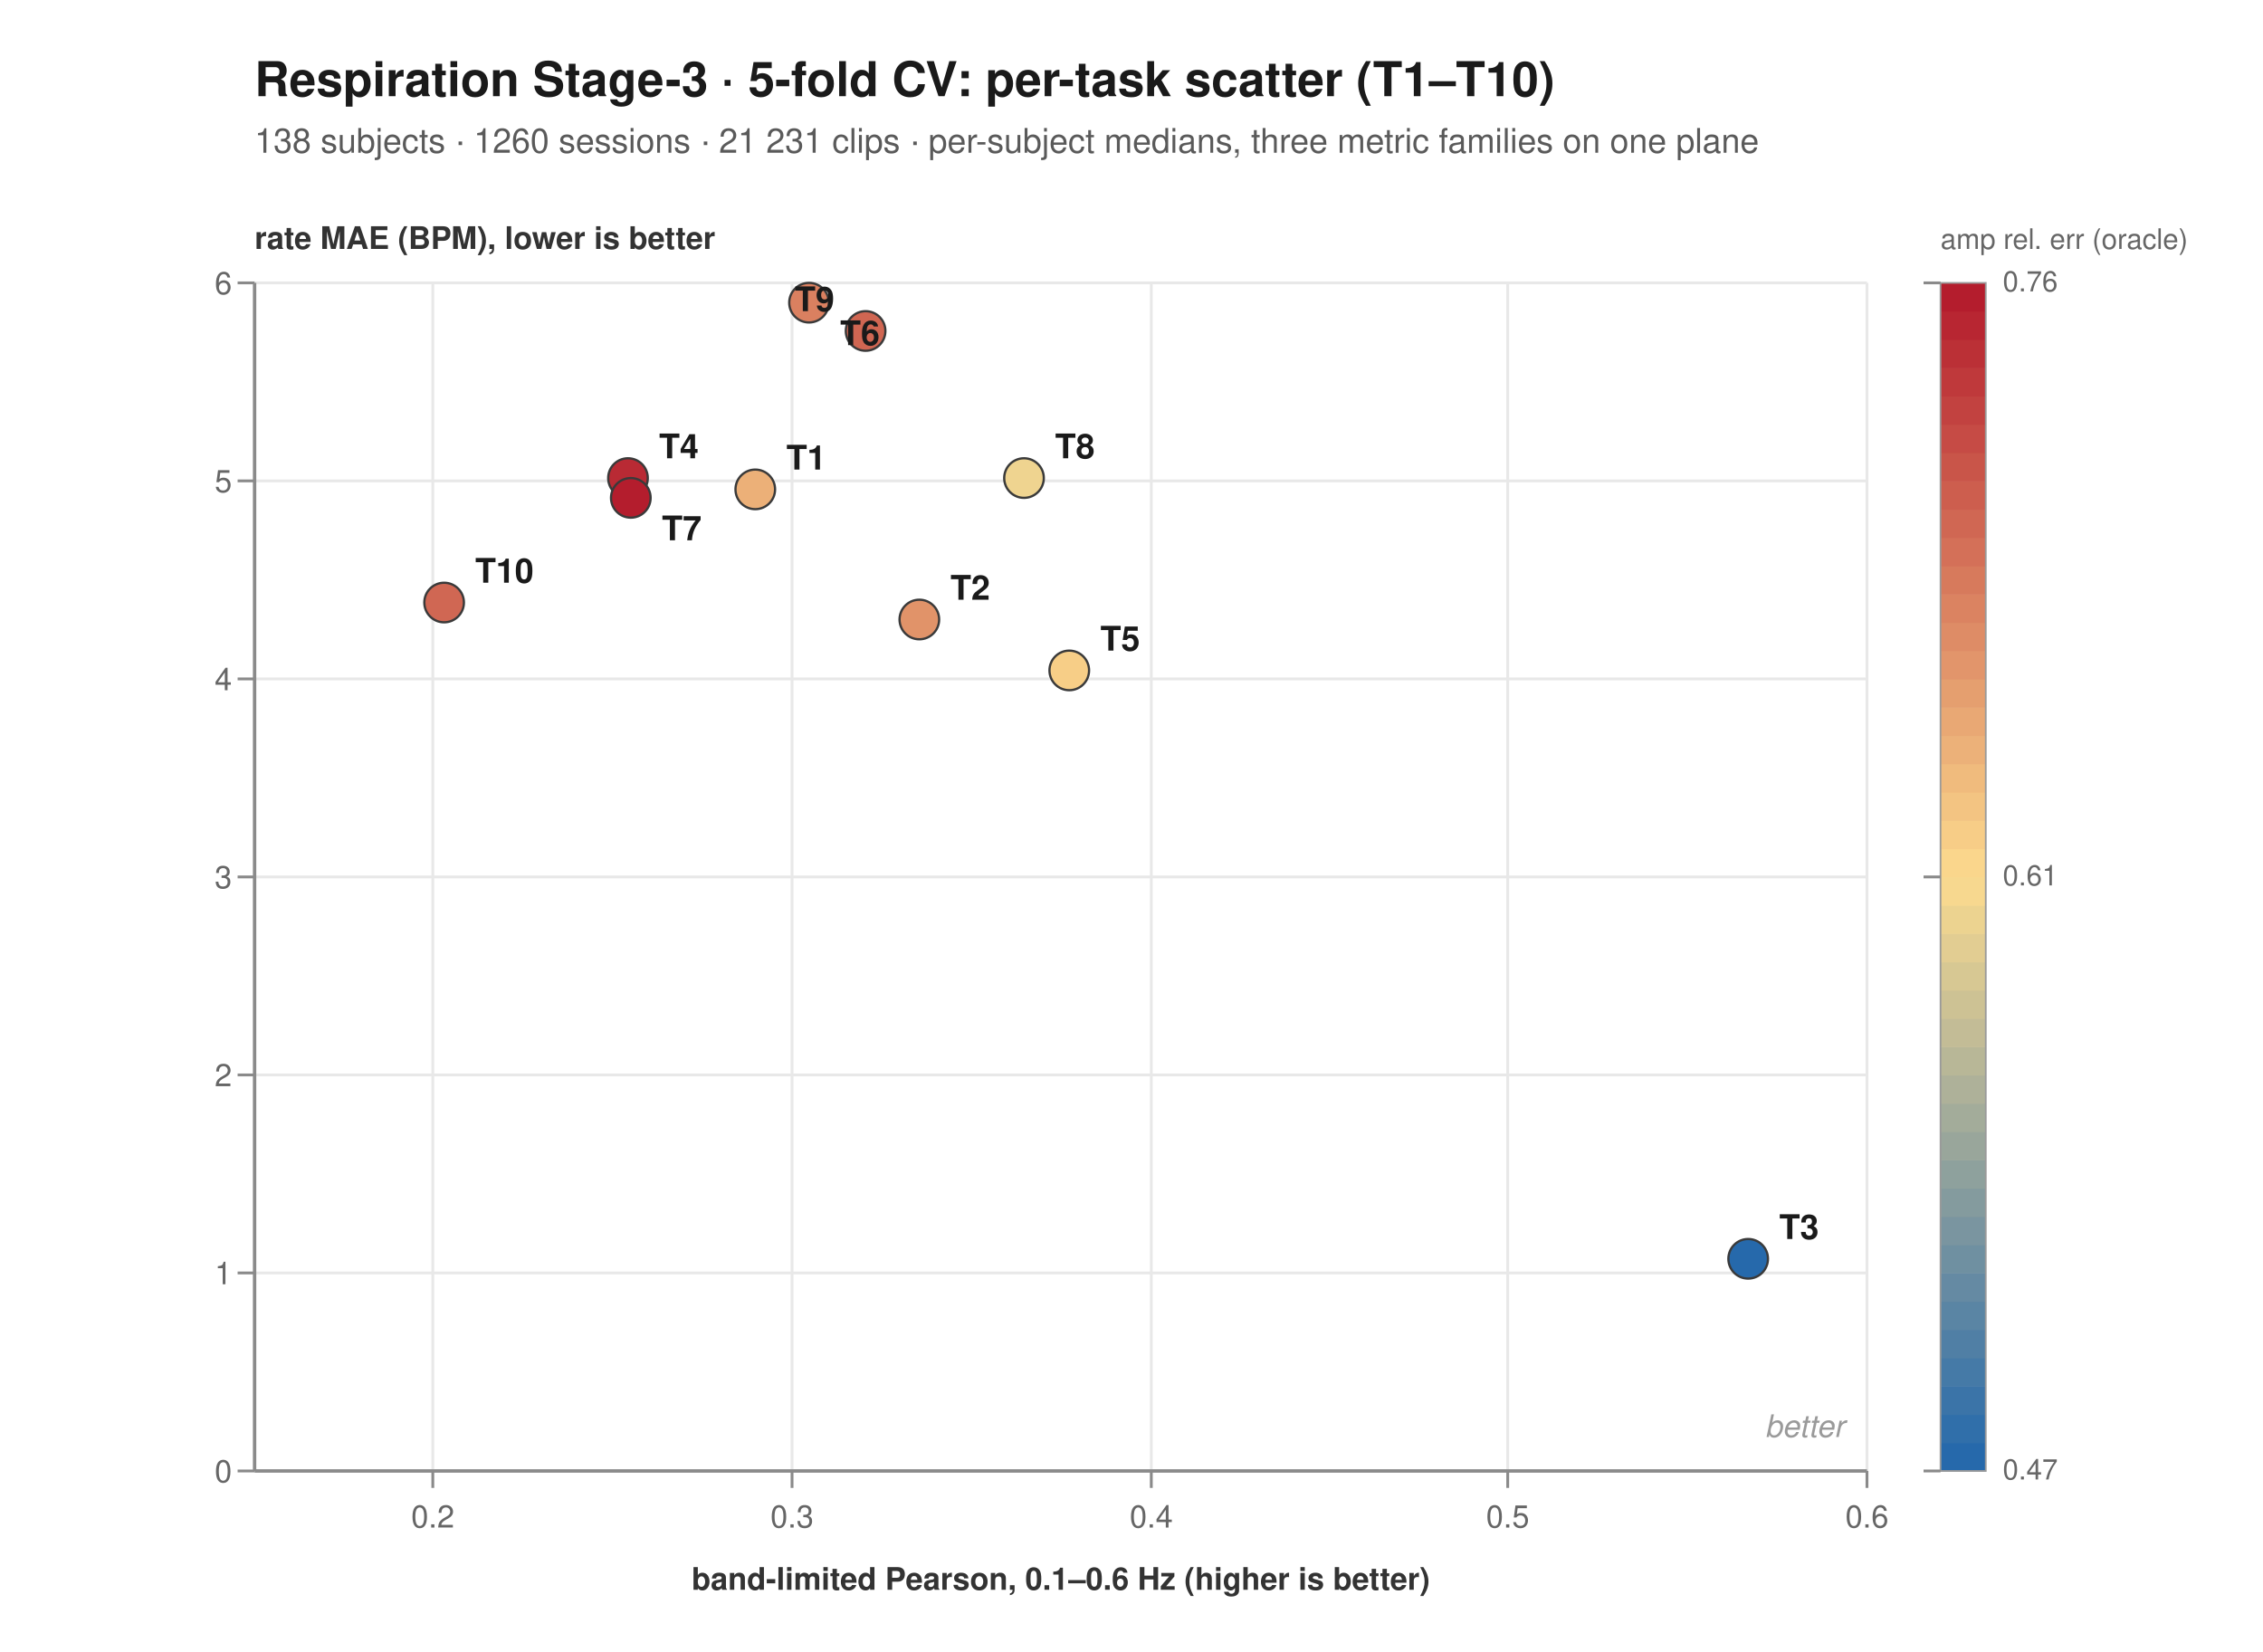
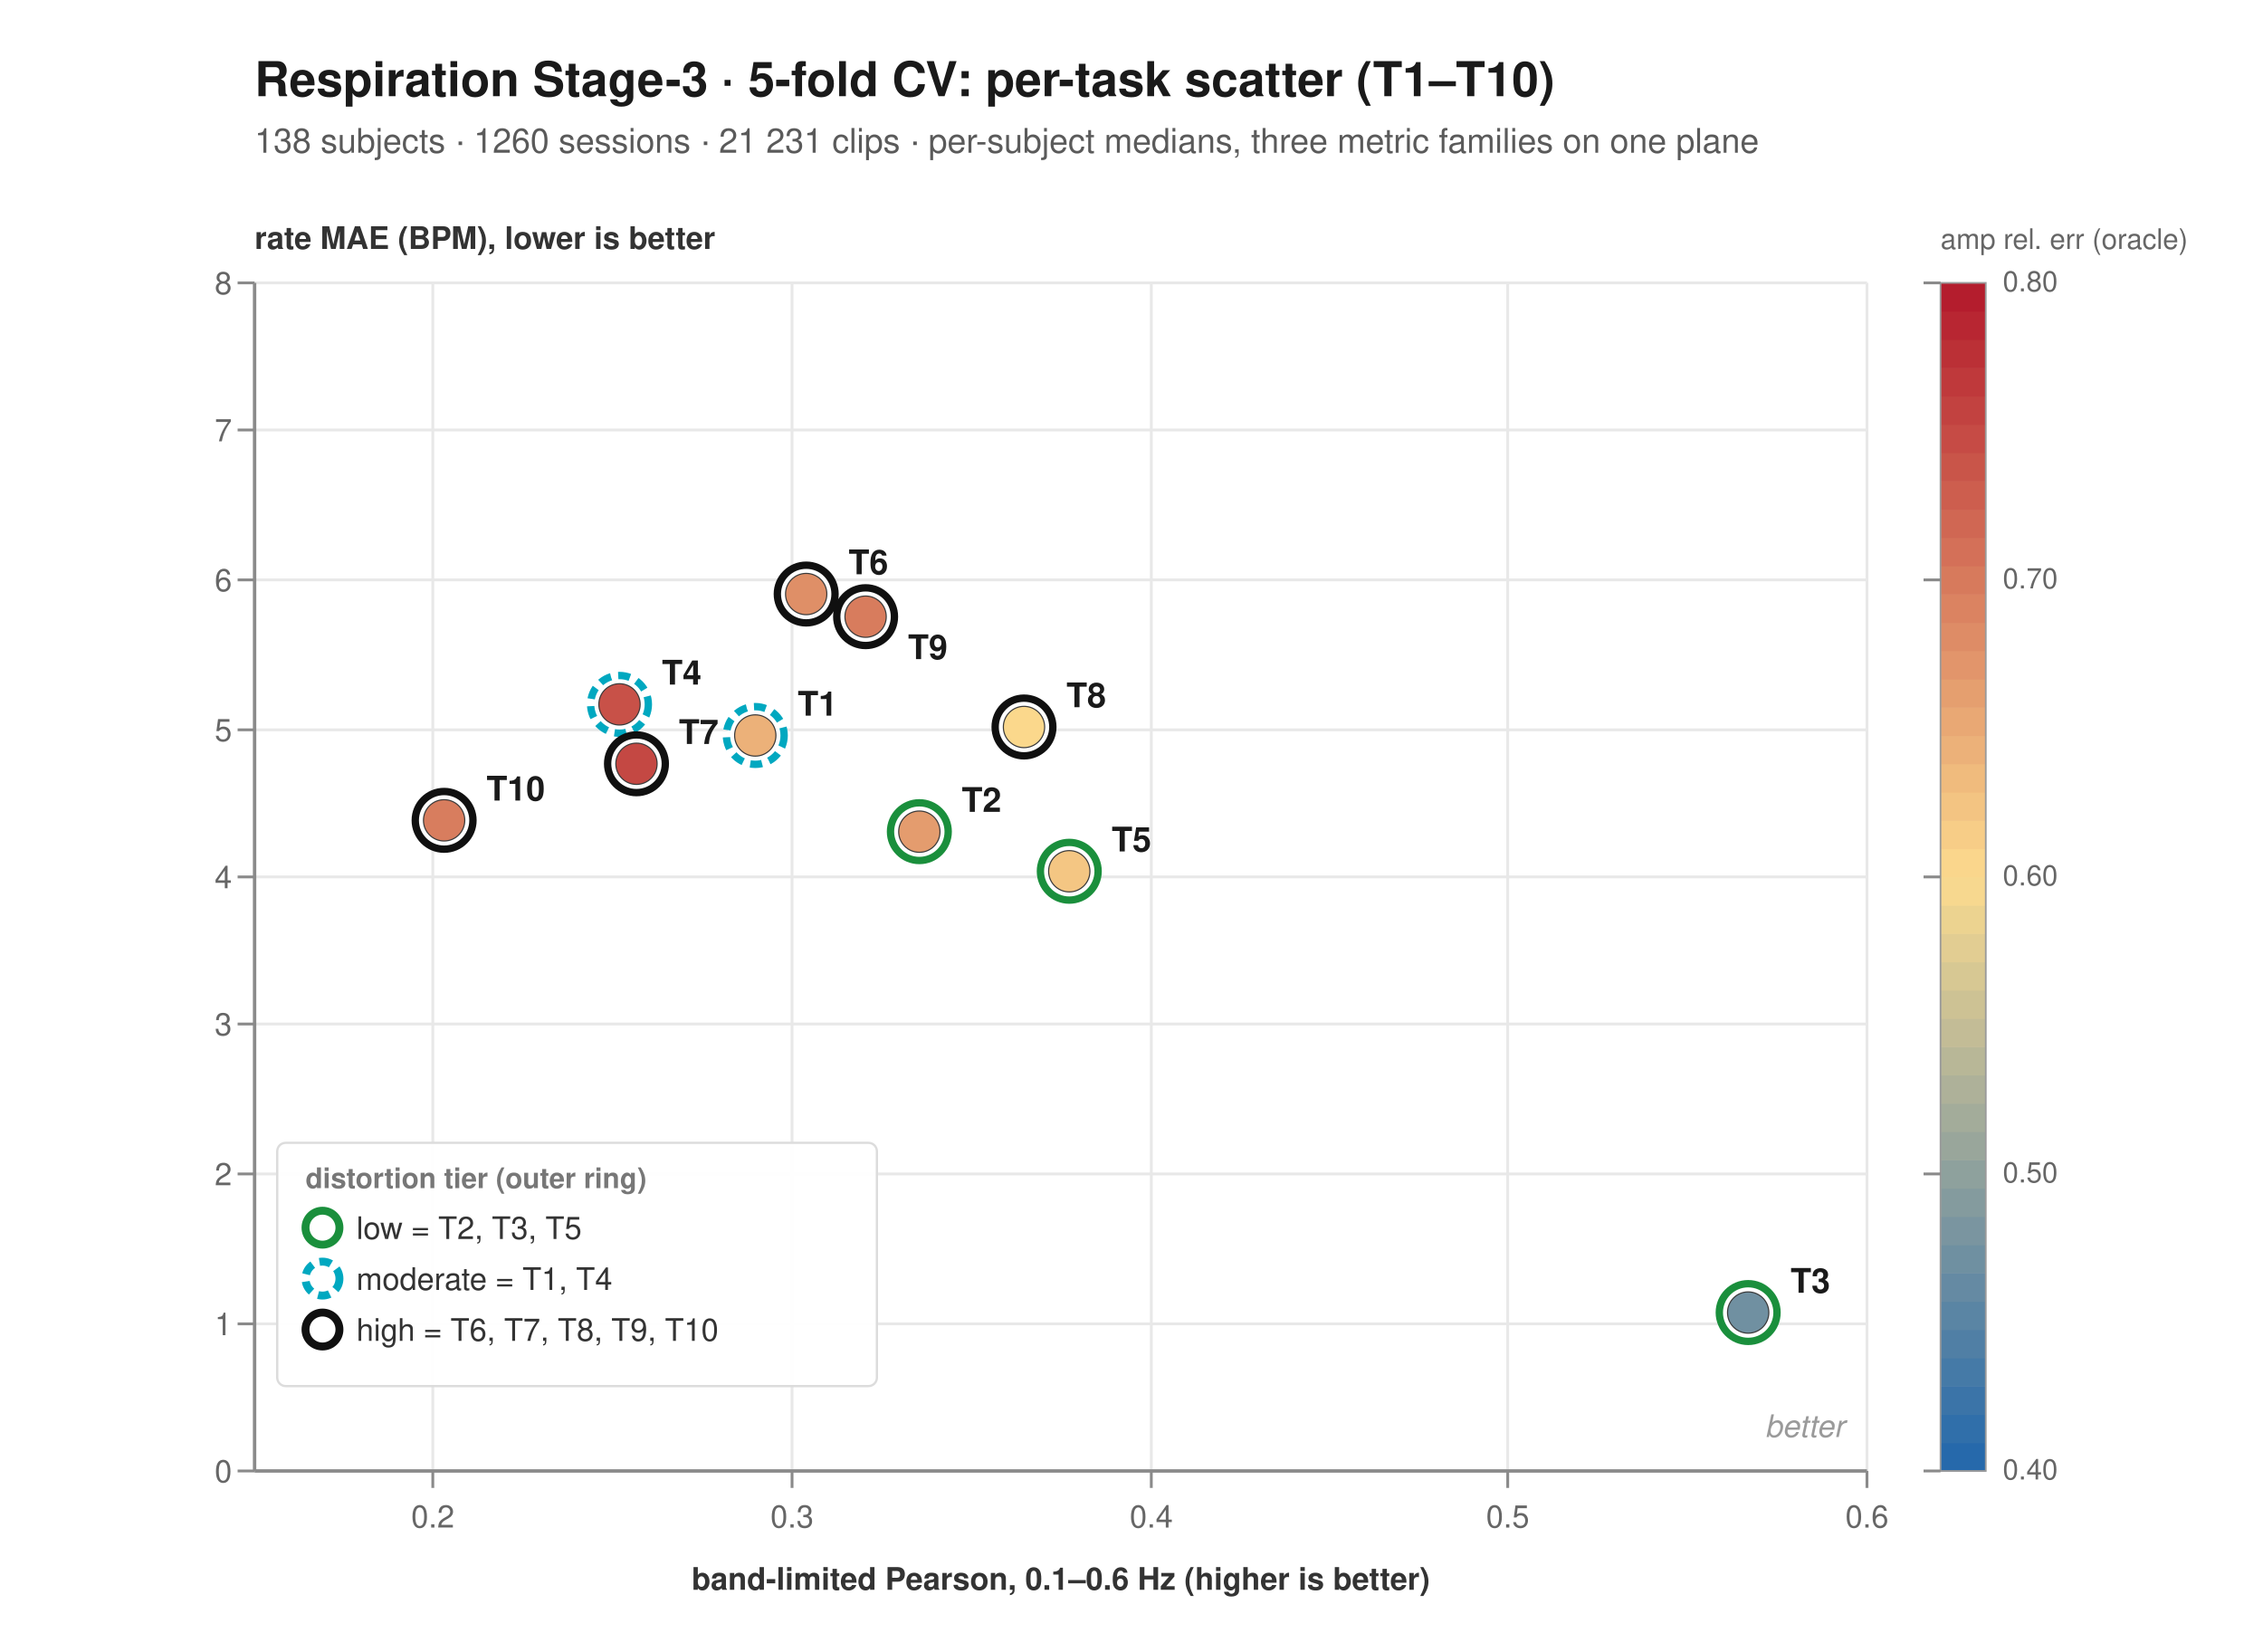
<svg xmlns="http://www.w3.org/2000/svg" viewBox="0 0 800 584" width="800" height="584" role="img" aria-labelledby="figTitle figDesc" font-family="Helvetica, Arial, sans-serif">
  <style>
    .bg    { fill: #ffffff; }
    .title { font-size: 17px; font-weight: 700; fill: #1a1a1a; }
    .sub   { font-size: 12px; fill: #5a5a5a; }
    .grid  { stroke: #e8e8e8; stroke-width: 1; }
    .axis  { stroke: #8a8a8a; stroke-width: 1.2; }
    .tick  { stroke: #8a8a8a; stroke-width: 1; }
    .tlab  { font-size: 11px; fill: #666666; text-anchor: end; }
    .tlabx { font-size: 11px; fill: #666666; text-anchor: middle; }
    .axt   { font-size: 11px; font-weight: 700; fill: #333333; }
    .dot   { stroke: #3a3a3a; stroke-width: 0.8; }
    .dlab  { font-size: 12px; font-weight: 700; fill: #1a1a1a; }
    .hint  { font-size: 11px; font-style: italic; fill: #9a9a9a; }
    .cbt   { font-size: 10px; fill: #666666; }
    .cbtitle { font-size: 10px; fill: #666666; }
+     .lgbox { fill: #ffffff; fill-opacity: 0.94; stroke: #dcdcdc; stroke-width: 0.8; }
+     .lgh   { font-size: 10px; font-weight: 700; fill: #777777; }
+     .lgd   { font-size: 11px; fill: #333333; }
  </style>
  <rect class="bg" x="0" y="0" width="800" height="584" />
  <text class="title" x="90" y="34">Respiration Stage-3 · 5-fold CV: per-task scatter (T1–T10)</text>
  <text class="sub" x="90" y="54">138 subjects · 1260 sessions · 21 231 clips · per-subject medians, three metric families on one plane</text>
  <text class="axt" x="90" y="88">rate MAE (BPM), lower is better</text>
  <text class="cbtitle" x="686" y="88">amp rel. err (oracle)</text>
  <g class="grid">
    <line x1="153" y1="100" x2="153" y2="520" />
    <line x1="280" y1="100" x2="280" y2="520" />
    <line x1="407" y1="100" x2="407" y2="520" />
    <line x1="533" y1="100" x2="533" y2="520" />
    <line x1="660" y1="100" x2="660" y2="520" />
    <line x1="90" y1="520" x2="660" y2="520" />
-     <line x1="90" y1="450" x2="660" y2="450" />
-     <line x1="90" y1="380" x2="660" y2="380" />
+     <line x1="90" y1="468" x2="660" y2="468" />
+     <line x1="90" y1="415" x2="660" y2="415" />
+     <line x1="90" y1="362" x2="660" y2="362" />
    <line x1="90" y1="310" x2="660" y2="310" />
-     <line x1="90" y1="240" x2="660" y2="240" />
-     <line x1="90" y1="170" x2="660" y2="170" />
+     <line x1="90" y1="258" x2="660" y2="258" />
+     <line x1="90" y1="205" x2="660" y2="205" />
+     <line x1="90" y1="152" x2="660" y2="152" />
    <line x1="90" y1="100" x2="660" y2="100" />
  </g>
  <g class="axis">
    <line x1="90" y1="520" x2="660" y2="520" />
    <line x1="90" y1="100" x2="90" y2="520" />
  </g>
  <g class="tick">
    <line x1="153" y1="520" x2="153" y2="526" />
    <line x1="280" y1="520" x2="280" y2="526" />
    <line x1="407" y1="520" x2="407" y2="526" />
    <line x1="533" y1="520" x2="533" y2="526" />
    <line x1="660" y1="520" x2="660" y2="526" />
    <line x1="84" y1="520" x2="90" y2="520" />
-     <line x1="84" y1="450" x2="90" y2="450" />
-     <line x1="84" y1="380" x2="90" y2="380" />
+     <line x1="84" y1="468" x2="90" y2="468" />
+     <line x1="84" y1="415" x2="90" y2="415" />
+     <line x1="84" y1="362" x2="90" y2="362" />
    <line x1="84" y1="310" x2="90" y2="310" />
-     <line x1="84" y1="240" x2="90" y2="240" />
-     <line x1="84" y1="170" x2="90" y2="170" />
+     <line x1="84" y1="258" x2="90" y2="258" />
+     <line x1="84" y1="205" x2="90" y2="205" />
+     <line x1="84" y1="152" x2="90" y2="152" />
    <line x1="84" y1="100" x2="90" y2="100" />
  </g>
  <g class="tlab">
    <text x="82" y="524">0</text>
-     <text x="82" y="454">1</text>
-     <text x="82" y="384">2</text>
-     <text x="82" y="314">3</text>
-     <text x="82" y="244">4</text>
-     <text x="82" y="174">5</text>
-     <text x="82" y="104">6</text>
+     <text x="82" y="472">1</text>
+     <text x="82" y="419">2</text>
+     <text x="82" y="366">3</text>
+     <text x="82" y="314">4</text>
+     <text x="82" y="262">5</text>
+     <text x="82" y="209">6</text>
+     <text x="82" y="156">7</text>
+     <text x="82" y="104">8</text>
  </g>
  <g class="tlabx">
    <text x="153" y="540">0.2</text>
    <text x="280" y="540">0.3</text>
    <text x="407" y="540">0.4</text>
    <text x="533" y="540">0.5</text>
    <text x="660" y="540">0.6</text>
  </g>
  <text class="axt" x="375" y="562" text-anchor="middle">band-limited Pearson, 0.1–0.6 Hz (higher is better)</text>
  <text class="hint" x="652" y="508" text-anchor="end">better</text>
-   <circle class="dot" cx="267" cy="173" r="7" fill="#ecb078" />
-   <circle class="dot" cx="325" cy="219" r="7" fill="#e19369" />
-   <circle class="dot" cx="618" cy="445" r="7" fill="#2669ab" />
-   <circle class="dot" cx="222" cy="169" r="7" fill="#b92a34" />
-   <circle class="dot" cx="378" cy="237" r="7" fill="#f7ce87" />
-   <circle class="dot" cx="286" cy="107" r="7" fill="#da8060" />
-   <circle class="dot" cx="223" cy="176" r="7" fill="#b41d2d" />
-   <circle class="dot" cx="362" cy="169" r="7" fill="#efd490" />
-   <circle class="dot" cx="306" cy="117" r="7" fill="#d06652" />
-   <circle class="dot" cx="157" cy="213" r="7" fill="#d06753" />
+   <circle class="dot" cx="267" cy="260" r="7.5" fill="#ecb179" stroke="none" />
+   <circle cx="267" cy="260" r="8.7" fill="none" stroke="#ffffff" stroke-width="2.4" />
+   <circle class="tier" cx="267" cy="260" r="10.2" fill="none" stroke="#00a8c0" stroke-width="2.6" stroke-dasharray="4.2 2.6" />
+   <circle class="dot" cx="325" cy="294" r="7.5" fill="#e49c6e" stroke="none" />
+   <circle cx="325" cy="294" r="8.7" fill="none" stroke="#ffffff" stroke-width="2.4" />
+   <circle class="tier" cx="325" cy="294" r="10.2" fill="none" stroke="#1a8f3c" stroke-width="2.6" />
+   <circle class="dot" cx="618" cy="464" r="7.5" fill="#7090a1" stroke="none" />
+   <circle cx="618" cy="464" r="8.7" fill="none" stroke="#ffffff" stroke-width="2.4" />
+   <circle class="tier" cx="618" cy="464" r="10.2" fill="none" stroke="#1a8f3c" stroke-width="2.6" />
+   <circle class="dot" cx="219" cy="249" r="7.5" fill="#c85148" stroke="none" />
+   <circle cx="219" cy="249" r="8.7" fill="none" stroke="#ffffff" stroke-width="2.4" />
+   <circle class="tier" cx="219" cy="249" r="10.2" fill="none" stroke="#00a8c0" stroke-width="2.6" stroke-dasharray="4.2 2.6" />
+   <circle class="dot" cx="378" cy="308" r="7.5" fill="#f4c683" stroke="none" />
+   <circle cx="378" cy="308" r="8.7" fill="none" stroke="#ffffff" stroke-width="2.4" />
+   <circle class="tier" cx="378" cy="308" r="10.2" fill="none" stroke="#1a8f3c" stroke-width="2.6" />
+   <circle class="dot" cx="285" cy="210" r="7.5" fill="#df8f67" stroke="none" />
+   <circle cx="285" cy="210" r="8.7" fill="none" stroke="#ffffff" stroke-width="2.4" />
+   <circle class="tier" cx="285" cy="210" r="10.2" fill="none" stroke="#101010" stroke-width="2.6" />
+   <circle class="dot" cx="225" cy="270" r="7.5" fill="#c44843" stroke="none" />
+   <circle cx="225" cy="270" r="8.7" fill="none" stroke="#ffffff" stroke-width="2.4" />
+   <circle class="tier" cx="225" cy="270" r="10.2" fill="none" stroke="#101010" stroke-width="2.6" />
+   <circle class="dot" cx="362" cy="257" r="7.5" fill="#fbd88c" stroke="none" />
+   <circle cx="362" cy="257" r="8.7" fill="none" stroke="#ffffff" stroke-width="2.4" />
+   <circle class="tier" cx="362" cy="257" r="10.2" fill="none" stroke="#101010" stroke-width="2.6" />
+   <circle class="dot" cx="306" cy="218" r="7.5" fill="#d87c5d" stroke="none" />
+   <circle cx="306" cy="218" r="8.7" fill="none" stroke="#ffffff" stroke-width="2.4" />
+   <circle class="tier" cx="306" cy="218" r="10.2" fill="none" stroke="#101010" stroke-width="2.6" />
+   <circle class="dot" cx="157" cy="290" r="7.5" fill="#d87d5e" stroke="none" />
+   <circle cx="157" cy="290" r="8.7" fill="none" stroke="#ffffff" stroke-width="2.4" />
+   <circle class="tier" cx="157" cy="290" r="10.2" fill="none" stroke="#101010" stroke-width="2.6" />
  <g class="dlab">
-     <text class="dlab" x="278" y="166">T1</text>
-     <text class="dlab" x="336" y="212">T2</text>
-     <text class="dlab" x="629" y="438">T3</text>
-     <text class="dlab" x="233" y="162">T4</text>
-     <text class="dlab" x="389" y="230">T5</text>
-     <text class="dlab" x="297" y="122">T6</text>
-     <text class="dlab" x="234" y="191">T7</text>
-     <text class="dlab" x="373" y="162">T8</text>
-     <text class="dlab" x="295" y="110" text-anchor="end">T9</text>
-     <text class="dlab" x="168" y="206">T10</text>
+     <text class="dlab" x="282" y="253">T1</text>
+     <text class="dlab" x="340" y="287">T2</text>
+     <text class="dlab" x="633" y="457">T3</text>
+     <text class="dlab" x="234" y="242">T4</text>
+     <text class="dlab" x="393" y="301">T5</text>
+     <text class="dlab" x="300" y="203">T6</text>
+     <text class="dlab" x="240" y="263">T7</text>
+     <text class="dlab" x="377" y="250">T8</text>
+     <text class="dlab" x="321" y="233">T9</text>
+     <text class="dlab" x="172" y="283">T10</text>
  </g>
+   <rect class="lgbox" x="98" y="404" width="212" height="86" rx="3" />
+   <text class="lgh" x="108" y="420">distortion tier (outer ring)</text>
+   <circle cx="114" cy="434" r="6" fill="#ffffff" stroke="#1a8f3c" stroke-width="2.8" />
+   <text class="lgd" x="126" y="438">low = T2, T3, T5</text>
+   <circle cx="114" cy="452" r="6" fill="#ffffff" stroke="#00a8c0" stroke-width="2.8" stroke-dasharray="4.2 2.6" />
+   <text class="lgd" x="126" y="456">moderate = T1, T4</text>
+   <circle cx="114" cy="470" r="6" fill="#ffffff" stroke="#101010" stroke-width="2.8" />
+   <text class="lgd" x="126" y="474">high = T6, T7, T8, T9, T10</text>
  <g>
    <rect x="686" y="510.0" width="16" height="10.2" fill="#2669ab" />
    <rect x="686" y="500.0" width="16" height="10.2" fill="#306faa" />
    <rect x="686" y="490.0" width="16" height="10.2" fill="#3b74a8" />
    <rect x="686" y="480.0" width="16" height="10.2" fill="#457aa7" />
    <rect x="686" y="470.0" width="16" height="10.2" fill="#507fa5" />
    <rect x="686" y="460.0" width="16" height="10.2" fill="#5a85a4" />
    <rect x="686" y="450.0" width="16" height="10.2" fill="#658aa3" />
    <rect x="686" y="440.0" width="16" height="10.2" fill="#6f90a1" />
    <rect x="686" y="430.0" width="16" height="10.2" fill="#7a95a0" />
    <rect x="686" y="420.0" width="16" height="10.2" fill="#849b9e" />
    <rect x="686" y="410.0" width="16" height="10.2" fill="#8ea19d" />
    <rect x="686" y="400.0" width="16" height="10.2" fill="#99a69b" />
    <rect x="686" y="390.0" width="16" height="10.2" fill="#a3ac9a" />
    <rect x="686" y="380.0" width="16" height="10.2" fill="#aeb199" />
    <rect x="686" y="370.0" width="16" height="10.2" fill="#b8b797" />
    <rect x="686" y="360.0" width="16" height="10.2" fill="#c3bc96" />
    <rect x="686" y="350.0" width="16" height="10.2" fill="#cdc294" />
    <rect x="686" y="340.0" width="16" height="10.2" fill="#d7c893" />
    <rect x="686" y="330.0" width="16" height="10.2" fill="#e2cd92" />
    <rect x="686" y="320.0" width="16" height="10.2" fill="#ecd390" />
    <rect x="686" y="310.0" width="16" height="10.2" fill="#f7d88f" />
    <rect x="686" y="300.0" width="16" height="10.2" fill="#fad68c" />
    <rect x="686" y="290.0" width="16" height="10.2" fill="#f7cd87" />
    <rect x="686" y="280.0" width="16" height="10.2" fill="#f3c482" />
    <rect x="686" y="270.0" width="16" height="10.2" fill="#f0bb7d" />
    <rect x="686" y="260.0" width="16" height="10.2" fill="#ecb179" />
    <rect x="686" y="250.0" width="16" height="10.2" fill="#e9a874" />
    <rect x="686" y="240.0" width="16" height="10.2" fill="#e59f6f" />
    <rect x="686" y="230.0" width="16" height="10.2" fill="#e2956b" />
    <rect x="686" y="220.0" width="16" height="10.2" fill="#de8c66" />
    <rect x="686" y="210.0" width="16" height="10.2" fill="#db8361" />
    <rect x="686" y="200.0" width="16" height="10.2" fill="#d77a5c" />
    <rect x="686" y="190.0" width="16" height="10.2" fill="#d47058" />
    <rect x="686" y="180.0" width="16" height="10.2" fill="#d06753" />
    <rect x="686" y="170.0" width="16" height="10.2" fill="#cd5e4e" />
    <rect x="686" y="160.0" width="16" height="10.2" fill="#c95549" />
    <rect x="686" y="150.0" width="16" height="10.2" fill="#c64b45" />
    <rect x="686" y="140.0" width="16" height="10.2" fill="#c24240" />
    <rect x="686" y="130.0" width="16" height="10.2" fill="#bf393b" />
    <rect x="686" y="120.0" width="16" height="10.2" fill="#bb3036" />
    <rect x="686" y="110.0" width="16" height="10.2" fill="#b82632" />
    <rect x="686" y="100.0" width="16" height="10.2" fill="#b41d2d" />
    <rect x="686" y="100" width="16" height="420" fill="none" stroke="#9a9a9a" stroke-width="0.6" />
  </g>
  <line class="tick" x1="680" y1="520" x2="686" y2="520" />
-   <text class="cbt" x="708" y="523">0.47</text>
+   <text class="cbt" x="708" y="523">0.40</text>
+   <line class="tick" x1="680" y1="415" x2="686" y2="415" />
+   <text class="cbt" x="708" y="418">0.50</text>
  <line class="tick" x1="680" y1="310" x2="686" y2="310" />
-   <text class="cbt" x="708" y="313">0.61</text>
+   <text class="cbt" x="708" y="313">0.60</text>
+   <line class="tick" x1="680" y1="205" x2="686" y2="205" />
+   <text class="cbt" x="708" y="208">0.70</text>
  <line class="tick" x1="680" y1="100" x2="686" y2="100" />
-   <text class="cbt" x="708" y="103">0.76</text>
+   <text class="cbt" x="708" y="103">0.80</text>
</svg>
